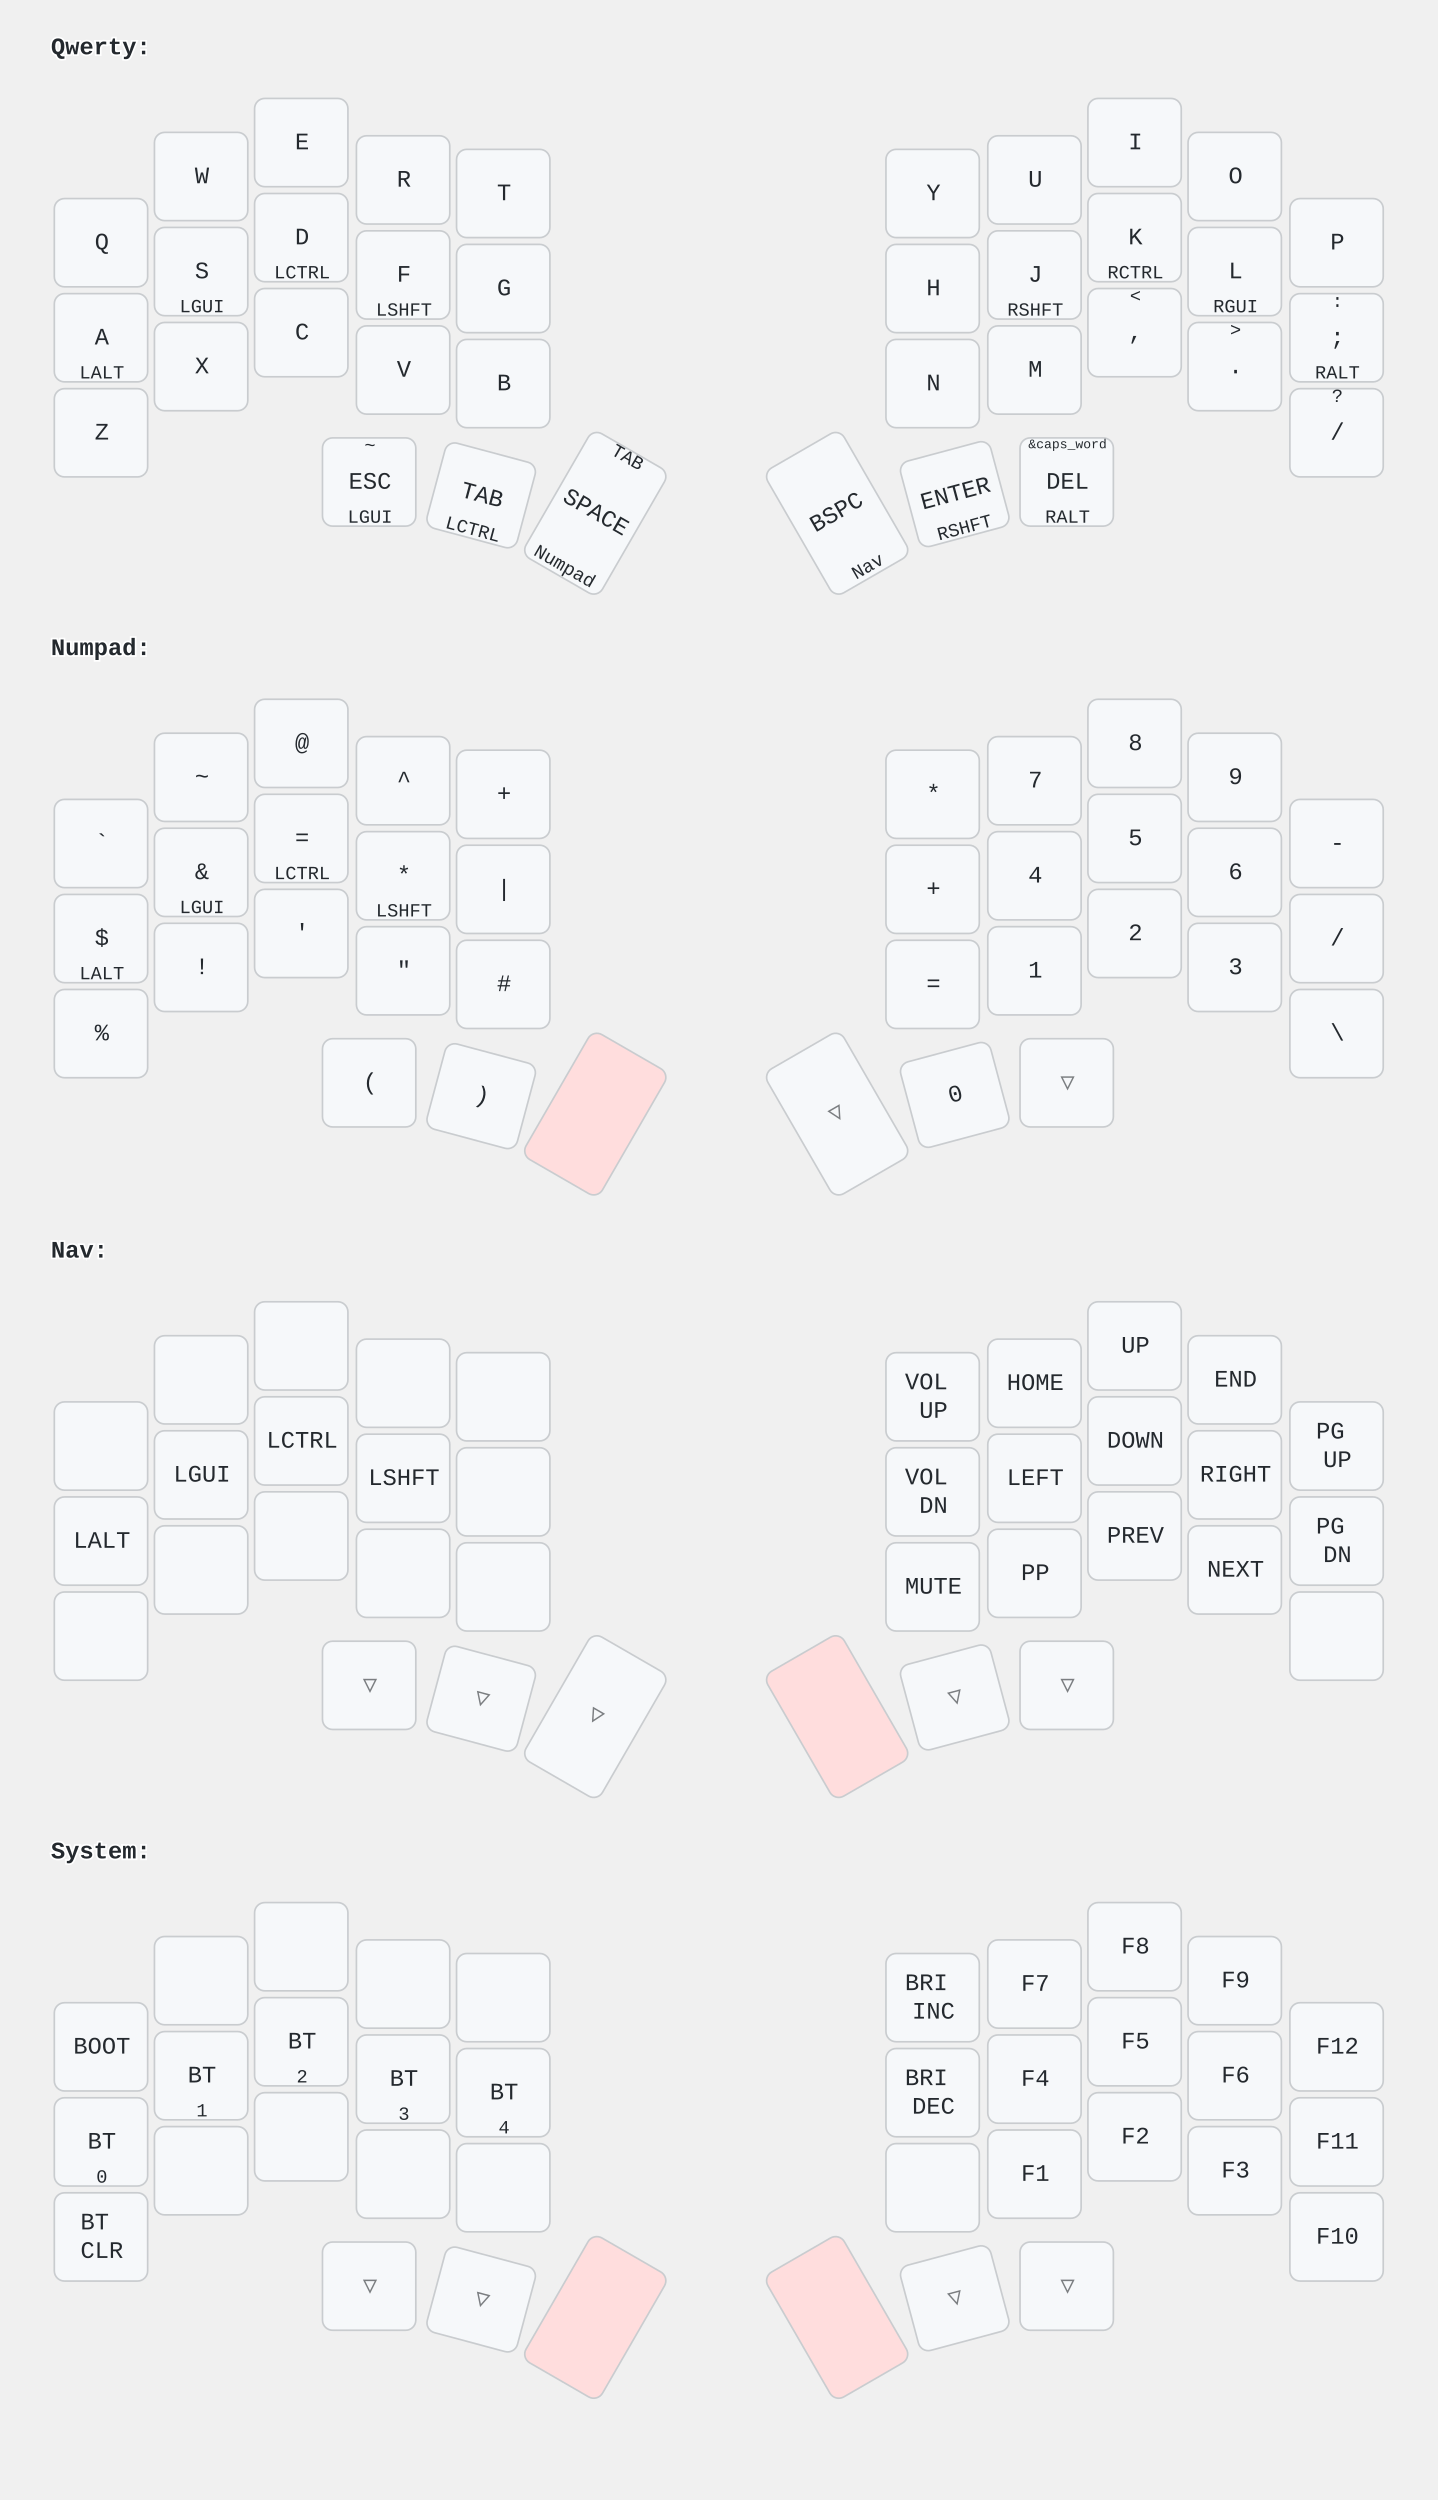
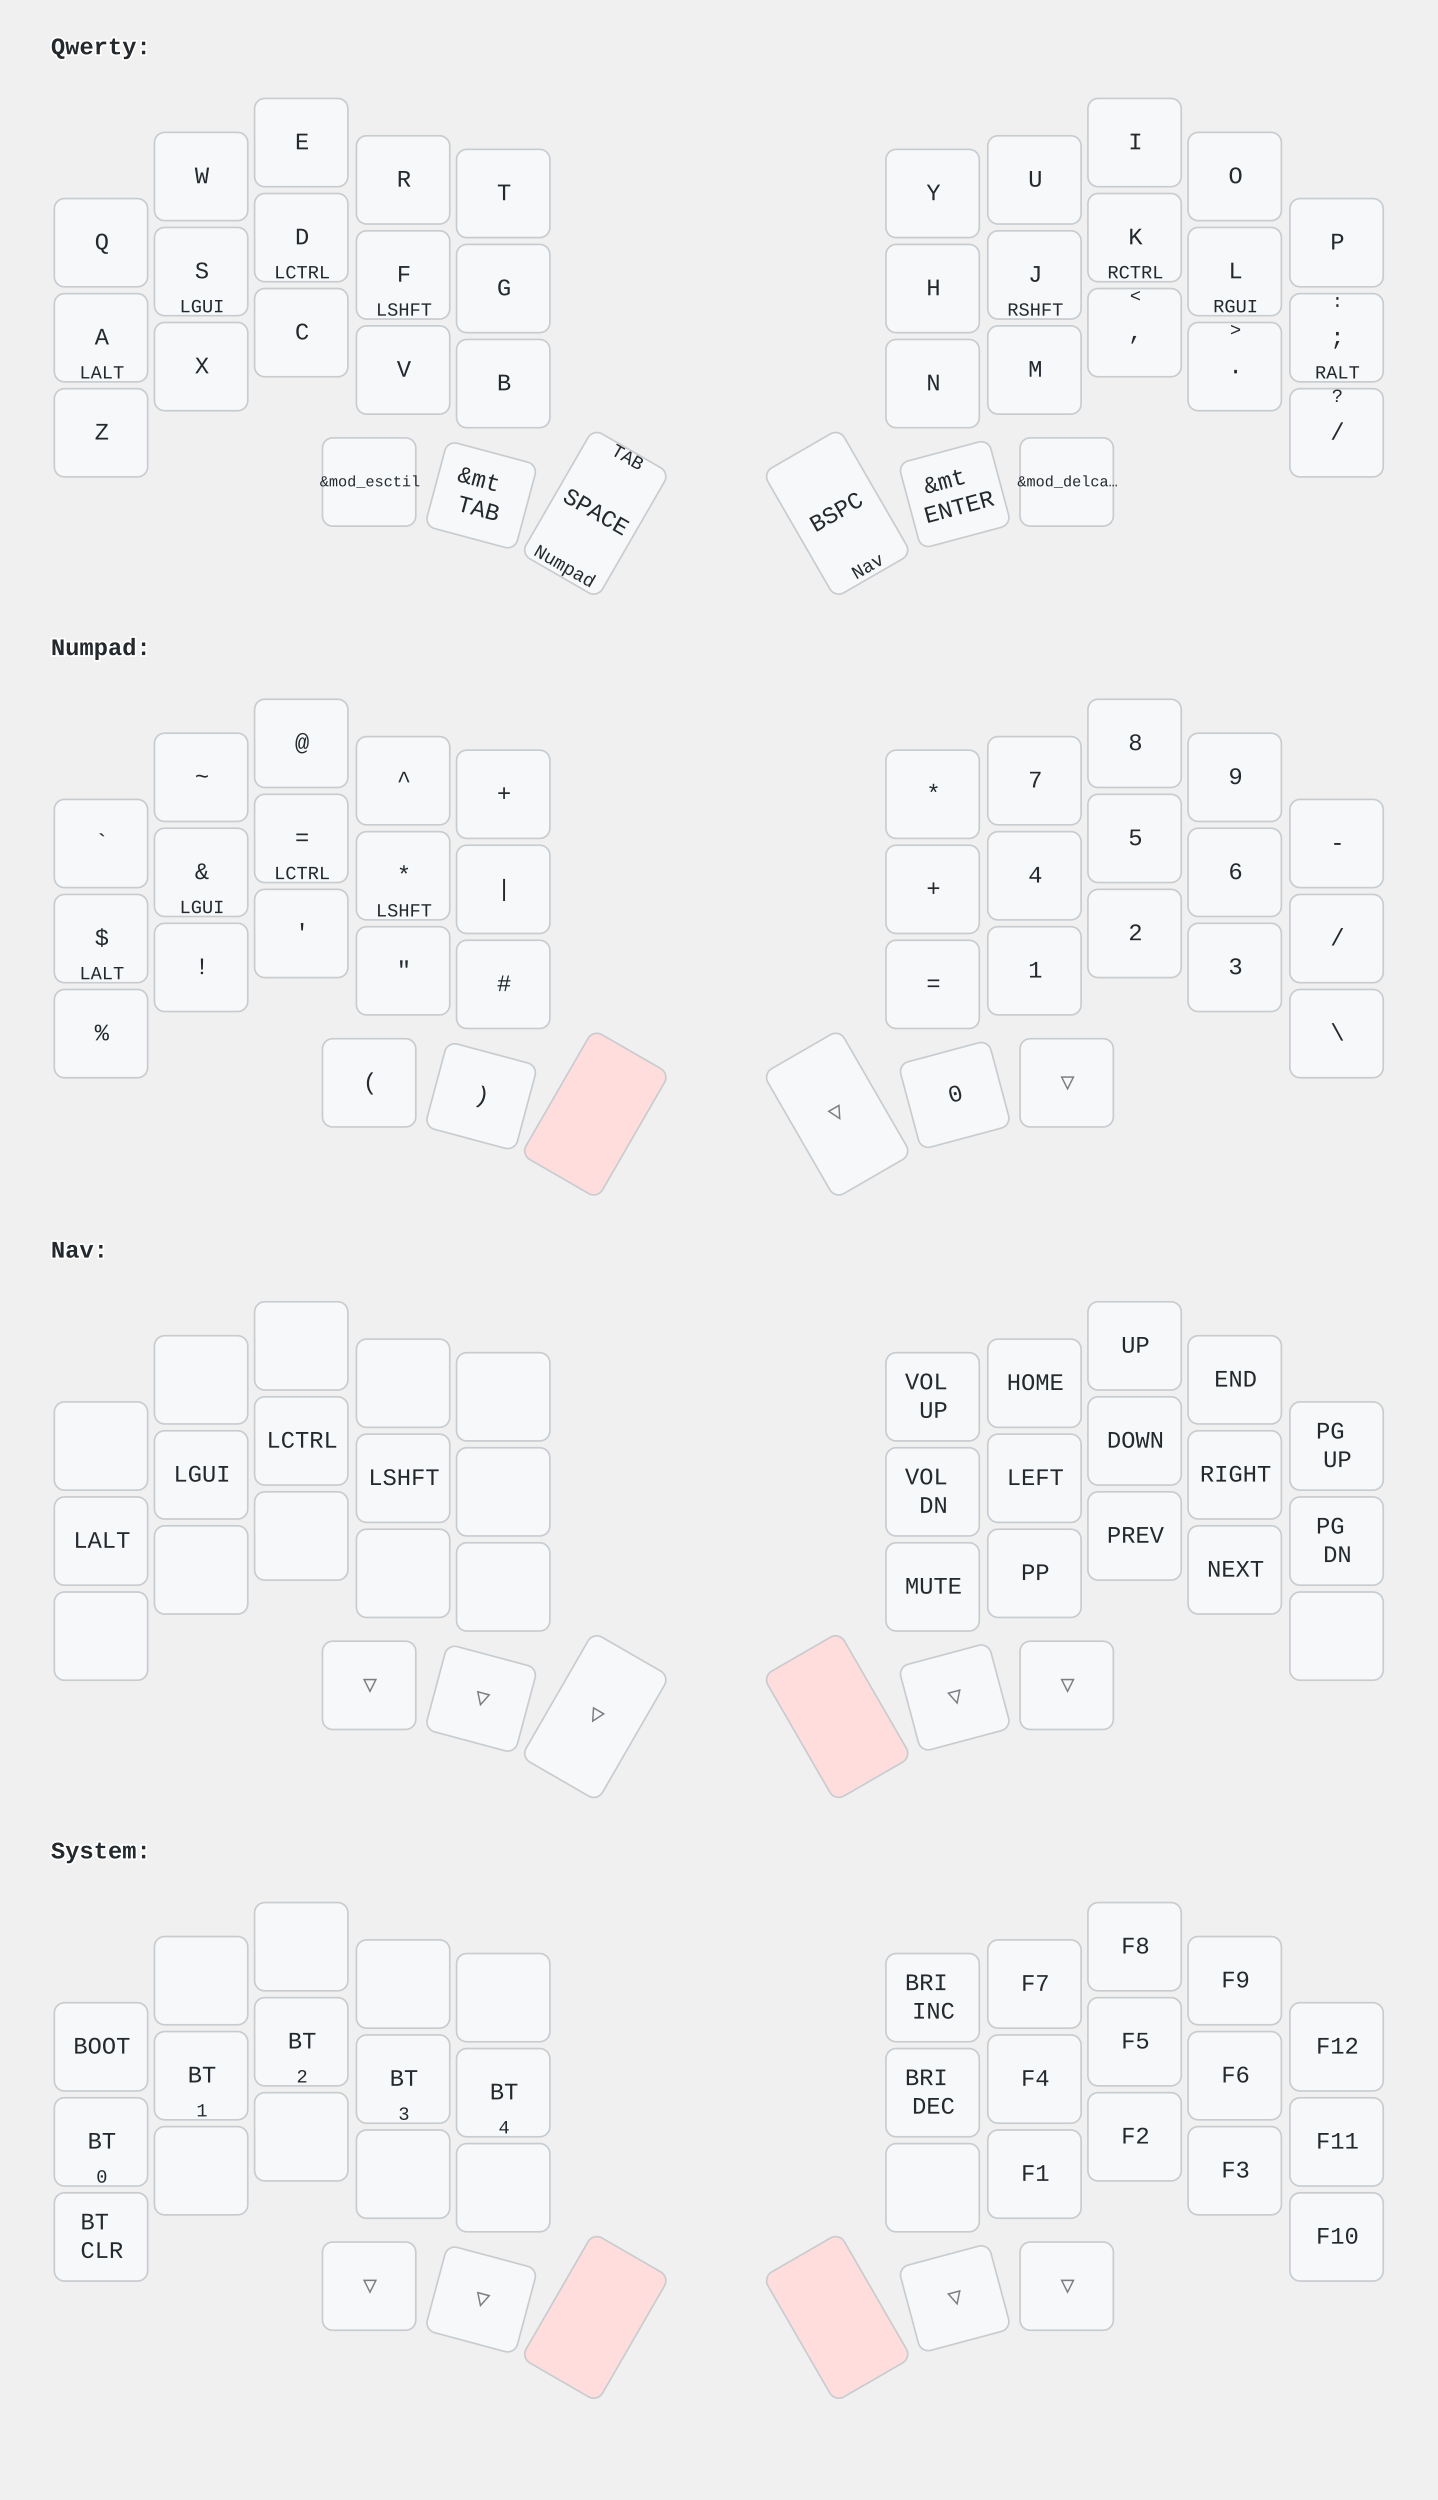
<svg xmlns="http://www.w3.org/2000/svg" width="847" height="1473" viewBox="0 0 847 1473" class="keymap">
  <style>/* inherit to force styles through use tags */
svg path {
    fill: inherit;
}

/* font and background color specifications */
svg.keymap {
    font-family: SFMono-Regular,Consolas,Liberation Mono,Menlo,monospace;
    font-size: 14px;
    font-kerning: normal;
    text-rendering: optimizeLegibility;
    fill: #24292e;
}

/* default key styling */
rect.key {
    fill: #f6f8fa;
    stroke: #c9cccf;
    stroke-width: 1;
}

/* default key side styling, only used is draw_key_sides is set */
rect.side {
    filter: brightness(90%);
}

/* color accent for combo boxes */
rect.combo, rect.combo-separate {
    fill: #cdf;
}

/* color accent for held keys */
rect.held, rect.combo.held {
    fill: #fdd;
}

/* color accent for ghost (optional) keys */
rect.ghost, rect.combo.ghost {
    stroke-dasharray: 4, 4;
    stroke-width: 2;
}

text {
    text-anchor: middle;
    dominant-baseline: middle;
}

/* styling for layer labels */
text.label {
    font-weight: bold;
    text-anchor: start;
    stroke: white;
    stroke-width: 2;
    paint-order: stroke;
}

/* styling for combo tap, and key hold/shifted label text */
text.combo, text.hold, text.shifted {
    font-size: 11px;
}

text.hold {
    text-anchor: middle;
    dominant-baseline: auto;
}

text.shifted {
    text-anchor: middle;
    dominant-baseline: hanging;
}

/* styling for hold/shifted label text in combo box */
text.combo.hold, text.combo.shifted {
    font-size: 8px;
}

/* lighter symbol for transparent keys */
text.trans {
    fill: #7b7e81;
}

/* styling for combo dendrons */
path.combo {
    stroke-width: 1;
    stroke: gray;
    fill: none;
}

/* Start Tabler Icons Cleanup */
/* cannot use height/width with glyphs */
.icon-tabler &gt; path {
    fill: inherit;
    stroke: inherit;
    stroke-width: 2;
}
/* hide tabler's default box */
.icon-tabler &gt; path[stroke="none"][fill="none"] {
    visibility: hidden;
}
/* End Tabler Icons Cleanup */
</style>
  <g transform="translate(30, 0)" class="layer-Qwerty">
    <text x="0" y="28" class="label" id="Qwerty">Qwerty:</text>
    <g transform="translate(0, 56)">
      <g transform="translate(30, 87)" class="key keypos-0">
        <rect rx="6" ry="6" x="-28" y="-26" width="55" height="52" class="key" />
        <text x="0" y="0" class="key tap">Q</text>
      </g>
      <g transform="translate(89, 48)" class="key keypos-1">
        <rect rx="6" ry="6" x="-28" y="-26" width="55" height="52" class="key" />
        <text x="0" y="0" class="key tap">W</text>
      </g>
      <g transform="translate(148, 28)" class="key keypos-2">
        <rect rx="6" ry="6" x="-28" y="-26" width="55" height="52" class="key" />
        <text x="0" y="0" class="key tap">E</text>
      </g>
      <g transform="translate(208, 50)" class="key keypos-3">
        <rect rx="6" ry="6" x="-28" y="-26" width="55" height="52" class="key" />
        <text x="0" y="0" class="key tap">R</text>
      </g>
      <g transform="translate(267, 58)" class="key keypos-4">
        <rect rx="6" ry="6" x="-28" y="-26" width="55" height="52" class="key" />
        <text x="0" y="0" class="key tap">T</text>
      </g>
      <g transform="translate(520, 58)" class="key keypos-5">
        <rect rx="6" ry="6" x="-28" y="-26" width="55" height="52" class="key" />
        <text x="0" y="0" class="key tap">Y</text>
      </g>
      <g transform="translate(580, 50)" class="key keypos-6">
        <rect rx="6" ry="6" x="-28" y="-26" width="55" height="52" class="key" />
        <text x="0" y="0" class="key tap">U</text>
      </g>
      <g transform="translate(639, 28)" class="key keypos-7">
        <rect rx="6" ry="6" x="-28" y="-26" width="55" height="52" class="key" />
        <text x="0" y="0" class="key tap">I</text>
      </g>
      <g transform="translate(698, 48)" class="key keypos-8">
        <rect rx="6" ry="6" x="-28" y="-26" width="55" height="52" class="key" />
        <text x="0" y="0" class="key tap">O</text>
      </g>
      <g transform="translate(758, 87)" class="key keypos-9">
        <rect rx="6" ry="6" x="-28" y="-26" width="55" height="52" class="key" />
        <text x="0" y="0" class="key tap">P</text>
      </g>
      <g transform="translate(30, 143)" class="key keypos-10">
        <rect rx="6" ry="6" x="-28" y="-26" width="55" height="52" class="key" />
        <text x="0" y="0" class="key tap">A</text>
        <text x="0" y="24" class="key hold">LALT</text>
      </g>
      <g transform="translate(89, 104)" class="key keypos-11">
        <rect rx="6" ry="6" x="-28" y="-26" width="55" height="52" class="key" />
        <text x="0" y="0" class="key tap">S</text>
        <text x="0" y="24" class="key hold">LGUI</text>
      </g>
      <g transform="translate(148, 84)" class="key keypos-12">
        <rect rx="6" ry="6" x="-28" y="-26" width="55" height="52" class="key" />
        <text x="0" y="0" class="key tap">D</text>
        <text x="0" y="24" class="key hold">LCTRL</text>
      </g>
      <g transform="translate(208, 106)" class="key keypos-13">
        <rect rx="6" ry="6" x="-28" y="-26" width="55" height="52" class="key" />
        <text x="0" y="0" class="key tap">F</text>
        <text x="0" y="24" class="key hold">LSHFT</text>
      </g>
      <g transform="translate(267, 114)" class="key keypos-14">
        <rect rx="6" ry="6" x="-28" y="-26" width="55" height="52" class="key" />
        <text x="0" y="0" class="key tap">G</text>
      </g>
      <g transform="translate(520, 114)" class="key keypos-15">
        <rect rx="6" ry="6" x="-28" y="-26" width="55" height="52" class="key" />
        <text x="0" y="0" class="key tap">H</text>
      </g>
      <g transform="translate(580, 106)" class="key keypos-16">
        <rect rx="6" ry="6" x="-28" y="-26" width="55" height="52" class="key" />
        <text x="0" y="0" class="key tap">J</text>
        <text x="0" y="24" class="key hold">RSHFT</text>
      </g>
      <g transform="translate(639, 84)" class="key keypos-17">
        <rect rx="6" ry="6" x="-28" y="-26" width="55" height="52" class="key" />
        <text x="0" y="0" class="key tap">K</text>
        <text x="0" y="24" class="key hold">RCTRL</text>
      </g>
      <g transform="translate(698, 104)" class="key keypos-18">
        <rect rx="6" ry="6" x="-28" y="-26" width="55" height="52" class="key" />
        <text x="0" y="0" class="key tap">L</text>
        <text x="0" y="24" class="key hold">RGUI</text>
      </g>
      <g transform="translate(758, 143)" class="key keypos-19">
        <rect rx="6" ry="6" x="-28" y="-26" width="55" height="52" class="key" />
        <text x="0" y="0" class="key tap">;</text>
        <text x="0" y="24" class="key hold">RALT</text>
        <text x="0" y="-24" class="key shifted">:</text>
      </g>
      <g transform="translate(30, 199)" class="key keypos-20">
        <rect rx="6" ry="6" x="-28" y="-26" width="55" height="52" class="key" />
        <text x="0" y="0" class="key tap">Z</text>
      </g>
      <g transform="translate(89, 160)" class="key keypos-21">
        <rect rx="6" ry="6" x="-28" y="-26" width="55" height="52" class="key" />
        <text x="0" y="0" class="key tap">X</text>
      </g>
      <g transform="translate(148, 140)" class="key keypos-22">
        <rect rx="6" ry="6" x="-28" y="-26" width="55" height="52" class="key" />
        <text x="0" y="0" class="key tap">C</text>
      </g>
      <g transform="translate(208, 162)" class="key keypos-23">
        <rect rx="6" ry="6" x="-28" y="-26" width="55" height="52" class="key" />
        <text x="0" y="0" class="key tap">V</text>
      </g>
      <g transform="translate(267, 170)" class="key keypos-24">
        <rect rx="6" ry="6" x="-28" y="-26" width="55" height="52" class="key" />
        <text x="0" y="0" class="key tap">B</text>
      </g>
      <g transform="translate(520, 170)" class="key keypos-25">
        <rect rx="6" ry="6" x="-28" y="-26" width="55" height="52" class="key" />
        <text x="0" y="0" class="key tap">N</text>
      </g>
      <g transform="translate(580, 162)" class="key keypos-26">
        <rect rx="6" ry="6" x="-28" y="-26" width="55" height="52" class="key" />
        <text x="0" y="0" class="key tap">M</text>
      </g>
      <g transform="translate(639, 140)" class="key keypos-27">
        <rect rx="6" ry="6" x="-28" y="-26" width="55" height="52" class="key" />
        <text x="0" y="0" class="key tap">,</text>
        <text x="0" y="-24" class="key shifted">&lt;</text>
      </g>
      <g transform="translate(698, 160)" class="key keypos-28">
        <rect rx="6" ry="6" x="-28" y="-26" width="55" height="52" class="key" />
        <text x="0" y="0" class="key tap">.</text>
        <text x="0" y="-24" class="key shifted">&gt;</text>
      </g>
      <g transform="translate(758, 199)" class="key keypos-29">
        <rect rx="6" ry="6" x="-28" y="-26" width="55" height="52" class="key" />
        <text x="0" y="0" class="key tap">/</text>
        <text x="0" y="-24" class="key shifted">?</text>
      </g>
      <g transform="translate(188, 228)" class="key keypos-30">
        <rect rx="6" ry="6" x="-28" y="-26" width="55" height="52" class="key" />
-         <text x="0" y="0" class="key tap">ESC</text>
-         <text x="0" y="24" class="key hold">LGUI</text>
-         <text x="0" y="-24" class="key shifted">~</text>
+         <text x="0" y="0" class="key tap">
+           <tspan style="font-size: 64%">&amp;mod_esctil</tspan>
+         </text>
      </g>
      <g transform="translate(254, 236) rotate(15.0)" class="key keypos-31">
        <rect rx="6" ry="6" x="-28" y="-26" width="55" height="52" class="key" />
-         <text x="0" y="0" class="key tap">TAB</text>
-         <text x="0" y="24" class="key hold">LCTRL</text>
+         <text x="0" y="0" class="key tap">
+           <tspan x="0" dy="-0.6em">&amp;mt</tspan>
+           <tspan x="0" dy="1.2em">TAB</tspan>
+         </text>
      </g>
      <g transform="translate(321, 246) rotate(30.0)" class="key keypos-32">
        <rect rx="6" ry="6" x="-26" y="-42" width="52" height="85" class="key" />
        <text x="0" y="0" class="key tap">SPACE</text>
        <a href="#Numpad">
          <text x="0" y="40" class="key hold layer-activator">Numpad</text>
        </a>
        <text x="0" y="-40" class="key shifted">TAB</text>
      </g>
      <g transform="translate(463, 246) rotate(-30.0)" class="key keypos-33">
        <rect rx="6" ry="6" x="-26" y="-42" width="52" height="85" class="key" />
        <text x="0" y="0" class="key tap">BSPC</text>
        <a href="#Nav">
          <text x="0" y="40" class="key hold layer-activator">Nav</text>
        </a>
      </g>
      <g transform="translate(533, 235) rotate(-15.0)" class="key keypos-34">
        <rect rx="6" ry="6" x="-28" y="-26" width="55" height="52" class="key" />
-         <text x="0" y="0" class="key tap">ENTER</text>
-         <text x="0" y="24" class="key hold">RSHFT</text>
+         <text x="0" y="0" class="key tap">
+           <tspan x="0" dy="-0.6em">&amp;mt</tspan>
+           <tspan x="0" dy="1.2em">ENTER</tspan>
+         </text>
      </g>
      <g transform="translate(599, 228)" class="key keypos-35">
        <rect rx="6" ry="6" x="-28" y="-26" width="55" height="52" class="key" />
-         <text x="0" y="0" class="key tap">DEL</text>
-         <text x="0" y="24" class="key hold">RALT</text>
-         <text x="0" y="-24" class="key shifted">
-           <tspan style="font-size: 70%">&amp;caps_word</tspan>
+         <text x="0" y="0" class="key tap">
+           <tspan style="font-size: 64%">&amp;mod_delca…</tspan>
        </text>
      </g>
    </g>
  </g>
  <g transform="translate(30, 354)" class="layer-Numpad">
    <text x="0" y="28" class="label" id="Numpad">Numpad:</text>
    <g transform="translate(0, 56)">
      <g transform="translate(30, 87)" class="key keypos-0">
        <rect rx="6" ry="6" x="-28" y="-26" width="55" height="52" class="key" />
        <text x="0" y="0" class="key tap">`</text>
      </g>
      <g transform="translate(89, 48)" class="key keypos-1">
        <rect rx="6" ry="6" x="-28" y="-26" width="55" height="52" class="key" />
        <text x="0" y="0" class="key tap">~</text>
      </g>
      <g transform="translate(148, 28)" class="key keypos-2">
        <rect rx="6" ry="6" x="-28" y="-26" width="55" height="52" class="key" />
        <text x="0" y="0" class="key tap">@</text>
      </g>
      <g transform="translate(208, 50)" class="key keypos-3">
        <rect rx="6" ry="6" x="-28" y="-26" width="55" height="52" class="key" />
        <text x="0" y="0" class="key tap">^</text>
      </g>
      <g transform="translate(267, 58)" class="key keypos-4">
        <rect rx="6" ry="6" x="-28" y="-26" width="55" height="52" class="key" />
        <text x="0" y="0" class="key tap">+</text>
      </g>
      <g transform="translate(520, 58)" class="key keypos-5">
        <rect rx="6" ry="6" x="-28" y="-26" width="55" height="52" class="key" />
        <text x="0" y="0" class="key tap">*</text>
      </g>
      <g transform="translate(580, 50)" class="key keypos-6">
        <rect rx="6" ry="6" x="-28" y="-26" width="55" height="52" class="key" />
        <text x="0" y="0" class="key tap">7</text>
      </g>
      <g transform="translate(639, 28)" class="key keypos-7">
        <rect rx="6" ry="6" x="-28" y="-26" width="55" height="52" class="key" />
        <text x="0" y="0" class="key tap">8</text>
      </g>
      <g transform="translate(698, 48)" class="key keypos-8">
        <rect rx="6" ry="6" x="-28" y="-26" width="55" height="52" class="key" />
        <text x="0" y="0" class="key tap">9</text>
      </g>
      <g transform="translate(758, 87)" class="key keypos-9">
        <rect rx="6" ry="6" x="-28" y="-26" width="55" height="52" class="key" />
        <text x="0" y="0" class="key tap">-</text>
      </g>
      <g transform="translate(30, 143)" class="key keypos-10">
        <rect rx="6" ry="6" x="-28" y="-26" width="55" height="52" class="key" />
        <text x="0" y="0" class="key tap">$</text>
        <text x="0" y="24" class="key hold">LALT</text>
      </g>
      <g transform="translate(89, 104)" class="key keypos-11">
        <rect rx="6" ry="6" x="-28" y="-26" width="55" height="52" class="key" />
        <text x="0" y="0" class="key tap">&amp;</text>
        <text x="0" y="24" class="key hold">LGUI</text>
      </g>
      <g transform="translate(148, 84)" class="key keypos-12">
        <rect rx="6" ry="6" x="-28" y="-26" width="55" height="52" class="key" />
        <text x="0" y="0" class="key tap">=</text>
        <text x="0" y="24" class="key hold">LCTRL</text>
      </g>
      <g transform="translate(208, 106)" class="key keypos-13">
        <rect rx="6" ry="6" x="-28" y="-26" width="55" height="52" class="key" />
        <text x="0" y="0" class="key tap">*</text>
        <text x="0" y="24" class="key hold">LSHFT</text>
      </g>
      <g transform="translate(267, 114)" class="key keypos-14">
        <rect rx="6" ry="6" x="-28" y="-26" width="55" height="52" class="key" />
        <text x="0" y="0" class="key tap">|</text>
      </g>
      <g transform="translate(520, 114)" class="key keypos-15">
        <rect rx="6" ry="6" x="-28" y="-26" width="55" height="52" class="key" />
        <text x="0" y="0" class="key tap">+</text>
      </g>
      <g transform="translate(580, 106)" class="key keypos-16">
        <rect rx="6" ry="6" x="-28" y="-26" width="55" height="52" class="key" />
        <text x="0" y="0" class="key tap">4</text>
      </g>
      <g transform="translate(639, 84)" class="key keypos-17">
        <rect rx="6" ry="6" x="-28" y="-26" width="55" height="52" class="key" />
        <text x="0" y="0" class="key tap">5</text>
      </g>
      <g transform="translate(698, 104)" class="key keypos-18">
        <rect rx="6" ry="6" x="-28" y="-26" width="55" height="52" class="key" />
        <text x="0" y="0" class="key tap">6</text>
      </g>
      <g transform="translate(758, 143)" class="key keypos-19">
        <rect rx="6" ry="6" x="-28" y="-26" width="55" height="52" class="key" />
        <text x="0" y="0" class="key tap">/</text>
      </g>
      <g transform="translate(30, 199)" class="key keypos-20">
        <rect rx="6" ry="6" x="-28" y="-26" width="55" height="52" class="key" />
        <text x="0" y="0" class="key tap">%</text>
      </g>
      <g transform="translate(89, 160)" class="key keypos-21">
        <rect rx="6" ry="6" x="-28" y="-26" width="55" height="52" class="key" />
        <text x="0" y="0" class="key tap">!</text>
      </g>
      <g transform="translate(148, 140)" class="key keypos-22">
        <rect rx="6" ry="6" x="-28" y="-26" width="55" height="52" class="key" />
        <text x="0" y="0" class="key tap">'</text>
      </g>
      <g transform="translate(208, 162)" class="key keypos-23">
        <rect rx="6" ry="6" x="-28" y="-26" width="55" height="52" class="key" />
        <text x="0" y="0" class="key tap">"</text>
      </g>
      <g transform="translate(267, 170)" class="key keypos-24">
        <rect rx="6" ry="6" x="-28" y="-26" width="55" height="52" class="key" />
        <text x="0" y="0" class="key tap">#</text>
      </g>
      <g transform="translate(520, 170)" class="key keypos-25">
        <rect rx="6" ry="6" x="-28" y="-26" width="55" height="52" class="key" />
        <text x="0" y="0" class="key tap">=</text>
      </g>
      <g transform="translate(580, 162)" class="key keypos-26">
        <rect rx="6" ry="6" x="-28" y="-26" width="55" height="52" class="key" />
        <text x="0" y="0" class="key tap">1</text>
      </g>
      <g transform="translate(639, 140)" class="key keypos-27">
        <rect rx="6" ry="6" x="-28" y="-26" width="55" height="52" class="key" />
        <text x="0" y="0" class="key tap">2</text>
      </g>
      <g transform="translate(698, 160)" class="key keypos-28">
        <rect rx="6" ry="6" x="-28" y="-26" width="55" height="52" class="key" />
        <text x="0" y="0" class="key tap">3</text>
      </g>
      <g transform="translate(758, 199)" class="key keypos-29">
        <rect rx="6" ry="6" x="-28" y="-26" width="55" height="52" class="key" />
        <text x="0" y="0" class="key tap">\</text>
      </g>
      <g transform="translate(188, 228)" class="key keypos-30">
        <rect rx="6" ry="6" x="-28" y="-26" width="55" height="52" class="key" />
        <text x="0" y="0" class="key tap">(</text>
      </g>
      <g transform="translate(254, 236) rotate(15.0)" class="key keypos-31">
        <rect rx="6" ry="6" x="-28" y="-26" width="55" height="52" class="key" />
        <text x="0" y="0" class="key tap">)</text>
      </g>
      <g transform="translate(321, 246) rotate(30.0)" class="key held keypos-32">
        <rect rx="6" ry="6" x="-26" y="-42" width="52" height="85" class="key held" />
      </g>
      <g transform="translate(463, 246) rotate(-30.0)" class="key trans keypos-33">
        <rect rx="6" ry="6" x="-26" y="-42" width="52" height="85" class="key trans" />
        <text x="0" y="0" class="key trans tap">▽</text>
      </g>
      <g transform="translate(533, 235) rotate(-15.0)" class="key keypos-34">
        <rect rx="6" ry="6" x="-28" y="-26" width="55" height="52" class="key" />
        <text x="0" y="0" class="key tap">0</text>
      </g>
      <g transform="translate(599, 228)" class="key trans keypos-35">
        <rect rx="6" ry="6" x="-28" y="-26" width="55" height="52" class="key trans" />
        <text x="0" y="0" class="key trans tap">▽</text>
      </g>
    </g>
  </g>
  <g transform="translate(30, 709)" class="layer-Nav">
    <text x="0" y="28" class="label" id="Nav">Nav:</text>
    <g transform="translate(0, 56)">
      <g transform="translate(30, 87)" class="key keypos-0">
        <rect rx="6" ry="6" x="-28" y="-26" width="55" height="52" class="key" />
      </g>
      <g transform="translate(89, 48)" class="key keypos-1">
        <rect rx="6" ry="6" x="-28" y="-26" width="55" height="52" class="key" />
      </g>
      <g transform="translate(148, 28)" class="key keypos-2">
        <rect rx="6" ry="6" x="-28" y="-26" width="55" height="52" class="key" />
      </g>
      <g transform="translate(208, 50)" class="key keypos-3">
        <rect rx="6" ry="6" x="-28" y="-26" width="55" height="52" class="key" />
      </g>
      <g transform="translate(267, 58)" class="key keypos-4">
        <rect rx="6" ry="6" x="-28" y="-26" width="55" height="52" class="key" />
      </g>
      <g transform="translate(520, 58)" class="key keypos-5">
        <rect rx="6" ry="6" x="-28" y="-26" width="55" height="52" class="key" />
        <text x="0" y="0" class="key tap">
          <tspan x="0" dy="-0.6em">VOL</tspan>
          <tspan x="0" dy="1.2em">UP</tspan>
        </text>
      </g>
      <g transform="translate(580, 50)" class="key keypos-6">
        <rect rx="6" ry="6" x="-28" y="-26" width="55" height="52" class="key" />
        <text x="0" y="0" class="key tap">HOME</text>
      </g>
      <g transform="translate(639, 28)" class="key keypos-7">
        <rect rx="6" ry="6" x="-28" y="-26" width="55" height="52" class="key" />
        <text x="0" y="0" class="key tap">UP</text>
      </g>
      <g transform="translate(698, 48)" class="key keypos-8">
        <rect rx="6" ry="6" x="-28" y="-26" width="55" height="52" class="key" />
        <text x="0" y="0" class="key tap">END</text>
      </g>
      <g transform="translate(758, 87)" class="key keypos-9">
        <rect rx="6" ry="6" x="-28" y="-26" width="55" height="52" class="key" />
        <text x="0" y="0" class="key tap">
          <tspan x="0" dy="-0.6em">PG</tspan>
          <tspan x="0" dy="1.2em">UP</tspan>
        </text>
      </g>
      <g transform="translate(30, 143)" class="key keypos-10">
        <rect rx="6" ry="6" x="-28" y="-26" width="55" height="52" class="key" />
        <text x="0" y="0" class="key tap">LALT</text>
      </g>
      <g transform="translate(89, 104)" class="key keypos-11">
        <rect rx="6" ry="6" x="-28" y="-26" width="55" height="52" class="key" />
        <text x="0" y="0" class="key tap">LGUI</text>
      </g>
      <g transform="translate(148, 84)" class="key keypos-12">
        <rect rx="6" ry="6" x="-28" y="-26" width="55" height="52" class="key" />
        <text x="0" y="0" class="key tap">LCTRL</text>
      </g>
      <g transform="translate(208, 106)" class="key keypos-13">
        <rect rx="6" ry="6" x="-28" y="-26" width="55" height="52" class="key" />
        <text x="0" y="0" class="key tap">LSHFT</text>
      </g>
      <g transform="translate(267, 114)" class="key keypos-14">
        <rect rx="6" ry="6" x="-28" y="-26" width="55" height="52" class="key" />
      </g>
      <g transform="translate(520, 114)" class="key keypos-15">
        <rect rx="6" ry="6" x="-28" y="-26" width="55" height="52" class="key" />
        <text x="0" y="0" class="key tap">
          <tspan x="0" dy="-0.6em">VOL</tspan>
          <tspan x="0" dy="1.2em">DN</tspan>
        </text>
      </g>
      <g transform="translate(580, 106)" class="key keypos-16">
        <rect rx="6" ry="6" x="-28" y="-26" width="55" height="52" class="key" />
        <text x="0" y="0" class="key tap">LEFT</text>
      </g>
      <g transform="translate(639, 84)" class="key keypos-17">
        <rect rx="6" ry="6" x="-28" y="-26" width="55" height="52" class="key" />
        <text x="0" y="0" class="key tap">DOWN</text>
      </g>
      <g transform="translate(698, 104)" class="key keypos-18">
        <rect rx="6" ry="6" x="-28" y="-26" width="55" height="52" class="key" />
        <text x="0" y="0" class="key tap">RIGHT</text>
      </g>
      <g transform="translate(758, 143)" class="key keypos-19">
        <rect rx="6" ry="6" x="-28" y="-26" width="55" height="52" class="key" />
        <text x="0" y="0" class="key tap">
          <tspan x="0" dy="-0.6em">PG</tspan>
          <tspan x="0" dy="1.2em">DN</tspan>
        </text>
      </g>
      <g transform="translate(30, 199)" class="key keypos-20">
        <rect rx="6" ry="6" x="-28" y="-26" width="55" height="52" class="key" />
      </g>
      <g transform="translate(89, 160)" class="key keypos-21">
        <rect rx="6" ry="6" x="-28" y="-26" width="55" height="52" class="key" />
      </g>
      <g transform="translate(148, 140)" class="key keypos-22">
        <rect rx="6" ry="6" x="-28" y="-26" width="55" height="52" class="key" />
      </g>
      <g transform="translate(208, 162)" class="key keypos-23">
        <rect rx="6" ry="6" x="-28" y="-26" width="55" height="52" class="key" />
      </g>
      <g transform="translate(267, 170)" class="key keypos-24">
        <rect rx="6" ry="6" x="-28" y="-26" width="55" height="52" class="key" />
      </g>
      <g transform="translate(520, 170)" class="key keypos-25">
        <rect rx="6" ry="6" x="-28" y="-26" width="55" height="52" class="key" />
        <text x="0" y="0" class="key tap">MUTE</text>
      </g>
      <g transform="translate(580, 162)" class="key keypos-26">
        <rect rx="6" ry="6" x="-28" y="-26" width="55" height="52" class="key" />
        <text x="0" y="0" class="key tap">PP</text>
      </g>
      <g transform="translate(639, 140)" class="key keypos-27">
        <rect rx="6" ry="6" x="-28" y="-26" width="55" height="52" class="key" />
        <text x="0" y="0" class="key tap">PREV</text>
      </g>
      <g transform="translate(698, 160)" class="key keypos-28">
        <rect rx="6" ry="6" x="-28" y="-26" width="55" height="52" class="key" />
        <text x="0" y="0" class="key tap">NEXT</text>
      </g>
      <g transform="translate(758, 199)" class="key keypos-29">
        <rect rx="6" ry="6" x="-28" y="-26" width="55" height="52" class="key" />
      </g>
      <g transform="translate(188, 228)" class="key trans keypos-30">
        <rect rx="6" ry="6" x="-28" y="-26" width="55" height="52" class="key trans" />
        <text x="0" y="0" class="key trans tap">▽</text>
      </g>
      <g transform="translate(254, 236) rotate(15.0)" class="key trans keypos-31">
        <rect rx="6" ry="6" x="-28" y="-26" width="55" height="52" class="key trans" />
        <text x="0" y="0" class="key trans tap">▽</text>
      </g>
      <g transform="translate(321, 246) rotate(30.0)" class="key trans keypos-32">
        <rect rx="6" ry="6" x="-26" y="-42" width="52" height="85" class="key trans" />
        <text x="0" y="0" class="key trans tap">▽</text>
      </g>
      <g transform="translate(463, 246) rotate(-30.0)" class="key held keypos-33">
        <rect rx="6" ry="6" x="-26" y="-42" width="52" height="85" class="key held" />
      </g>
      <g transform="translate(533, 235) rotate(-15.0)" class="key trans keypos-34">
        <rect rx="6" ry="6" x="-28" y="-26" width="55" height="52" class="key trans" />
        <text x="0" y="0" class="key trans tap">▽</text>
      </g>
      <g transform="translate(599, 228)" class="key trans keypos-35">
        <rect rx="6" ry="6" x="-28" y="-26" width="55" height="52" class="key trans" />
        <text x="0" y="0" class="key trans tap">▽</text>
      </g>
    </g>
  </g>
  <g transform="translate(30, 1063)" class="layer-System">
    <text x="0" y="28" class="label" id="System">System:</text>
    <g transform="translate(0, 56)">
      <g transform="translate(30, 87)" class="key keypos-0">
        <rect rx="6" ry="6" x="-28" y="-26" width="55" height="52" class="key" />
        <text x="0" y="0" class="key tap">BOOT</text>
      </g>
      <g transform="translate(89, 48)" class="key keypos-1">
        <rect rx="6" ry="6" x="-28" y="-26" width="55" height="52" class="key" />
      </g>
      <g transform="translate(148, 28)" class="key keypos-2">
        <rect rx="6" ry="6" x="-28" y="-26" width="55" height="52" class="key" />
      </g>
      <g transform="translate(208, 50)" class="key keypos-3">
        <rect rx="6" ry="6" x="-28" y="-26" width="55" height="52" class="key" />
      </g>
      <g transform="translate(267, 58)" class="key keypos-4">
        <rect rx="6" ry="6" x="-28" y="-26" width="55" height="52" class="key" />
      </g>
      <g transform="translate(520, 58)" class="key keypos-5">
        <rect rx="6" ry="6" x="-28" y="-26" width="55" height="52" class="key" />
        <text x="0" y="0" class="key tap">
          <tspan x="0" dy="-0.6em">BRI</tspan>
          <tspan x="0" dy="1.2em">INC</tspan>
        </text>
      </g>
      <g transform="translate(580, 50)" class="key keypos-6">
        <rect rx="6" ry="6" x="-28" y="-26" width="55" height="52" class="key" />
        <text x="0" y="0" class="key tap">F7</text>
      </g>
      <g transform="translate(639, 28)" class="key keypos-7">
        <rect rx="6" ry="6" x="-28" y="-26" width="55" height="52" class="key" />
        <text x="0" y="0" class="key tap">F8</text>
      </g>
      <g transform="translate(698, 48)" class="key keypos-8">
        <rect rx="6" ry="6" x="-28" y="-26" width="55" height="52" class="key" />
        <text x="0" y="0" class="key tap">F9</text>
      </g>
      <g transform="translate(758, 87)" class="key keypos-9">
        <rect rx="6" ry="6" x="-28" y="-26" width="55" height="52" class="key" />
        <text x="0" y="0" class="key tap">F12</text>
      </g>
      <g transform="translate(30, 143)" class="key keypos-10">
        <rect rx="6" ry="6" x="-28" y="-26" width="55" height="52" class="key" />
        <text x="0" y="0" class="key tap">BT</text>
        <text x="0" y="24" class="key hold">0</text>
      </g>
      <g transform="translate(89, 104)" class="key keypos-11">
        <rect rx="6" ry="6" x="-28" y="-26" width="55" height="52" class="key" />
        <text x="0" y="0" class="key tap">BT</text>
        <text x="0" y="24" class="key hold">1</text>
      </g>
      <g transform="translate(148, 84)" class="key keypos-12">
        <rect rx="6" ry="6" x="-28" y="-26" width="55" height="52" class="key" />
        <text x="0" y="0" class="key tap">BT</text>
        <text x="0" y="24" class="key hold">2</text>
      </g>
      <g transform="translate(208, 106)" class="key keypos-13">
        <rect rx="6" ry="6" x="-28" y="-26" width="55" height="52" class="key" />
        <text x="0" y="0" class="key tap">BT</text>
        <text x="0" y="24" class="key hold">3</text>
      </g>
      <g transform="translate(267, 114)" class="key keypos-14">
        <rect rx="6" ry="6" x="-28" y="-26" width="55" height="52" class="key" />
        <text x="0" y="0" class="key tap">BT</text>
        <text x="0" y="24" class="key hold">4</text>
      </g>
      <g transform="translate(520, 114)" class="key keypos-15">
        <rect rx="6" ry="6" x="-28" y="-26" width="55" height="52" class="key" />
        <text x="0" y="0" class="key tap">
          <tspan x="0" dy="-0.6em">BRI</tspan>
          <tspan x="0" dy="1.2em">DEC</tspan>
        </text>
      </g>
      <g transform="translate(580, 106)" class="key keypos-16">
        <rect rx="6" ry="6" x="-28" y="-26" width="55" height="52" class="key" />
        <text x="0" y="0" class="key tap">F4</text>
      </g>
      <g transform="translate(639, 84)" class="key keypos-17">
        <rect rx="6" ry="6" x="-28" y="-26" width="55" height="52" class="key" />
        <text x="0" y="0" class="key tap">F5</text>
      </g>
      <g transform="translate(698, 104)" class="key keypos-18">
        <rect rx="6" ry="6" x="-28" y="-26" width="55" height="52" class="key" />
        <text x="0" y="0" class="key tap">F6</text>
      </g>
      <g transform="translate(758, 143)" class="key keypos-19">
        <rect rx="6" ry="6" x="-28" y="-26" width="55" height="52" class="key" />
        <text x="0" y="0" class="key tap">F11</text>
      </g>
      <g transform="translate(30, 199)" class="key keypos-20">
        <rect rx="6" ry="6" x="-28" y="-26" width="55" height="52" class="key" />
        <text x="0" y="0" class="key tap">
          <tspan x="0" dy="-0.6em">BT</tspan>
          <tspan x="0" dy="1.2em">CLR</tspan>
        </text>
      </g>
      <g transform="translate(89, 160)" class="key keypos-21">
        <rect rx="6" ry="6" x="-28" y="-26" width="55" height="52" class="key" />
      </g>
      <g transform="translate(148, 140)" class="key keypos-22">
        <rect rx="6" ry="6" x="-28" y="-26" width="55" height="52" class="key" />
      </g>
      <g transform="translate(208, 162)" class="key keypos-23">
        <rect rx="6" ry="6" x="-28" y="-26" width="55" height="52" class="key" />
      </g>
      <g transform="translate(267, 170)" class="key keypos-24">
        <rect rx="6" ry="6" x="-28" y="-26" width="55" height="52" class="key" />
      </g>
      <g transform="translate(520, 170)" class="key keypos-25">
        <rect rx="6" ry="6" x="-28" y="-26" width="55" height="52" class="key" />
      </g>
      <g transform="translate(580, 162)" class="key keypos-26">
        <rect rx="6" ry="6" x="-28" y="-26" width="55" height="52" class="key" />
        <text x="0" y="0" class="key tap">F1</text>
      </g>
      <g transform="translate(639, 140)" class="key keypos-27">
        <rect rx="6" ry="6" x="-28" y="-26" width="55" height="52" class="key" />
        <text x="0" y="0" class="key tap">F2</text>
      </g>
      <g transform="translate(698, 160)" class="key keypos-28">
        <rect rx="6" ry="6" x="-28" y="-26" width="55" height="52" class="key" />
        <text x="0" y="0" class="key tap">F3</text>
      </g>
      <g transform="translate(758, 199)" class="key keypos-29">
        <rect rx="6" ry="6" x="-28" y="-26" width="55" height="52" class="key" />
        <text x="0" y="0" class="key tap">F10</text>
      </g>
      <g transform="translate(188, 228)" class="key trans keypos-30">
        <rect rx="6" ry="6" x="-28" y="-26" width="55" height="52" class="key trans" />
        <text x="0" y="0" class="key trans tap">▽</text>
      </g>
      <g transform="translate(254, 236) rotate(15.0)" class="key trans keypos-31">
        <rect rx="6" ry="6" x="-28" y="-26" width="55" height="52" class="key trans" />
        <text x="0" y="0" class="key trans tap">▽</text>
      </g>
      <g transform="translate(321, 246) rotate(30.0)" class="key held keypos-32">
        <rect rx="6" ry="6" x="-26" y="-42" width="52" height="85" class="key held" />
      </g>
      <g transform="translate(463, 246) rotate(-30.0)" class="key held keypos-33">
        <rect rx="6" ry="6" x="-26" y="-42" width="52" height="85" class="key held" />
      </g>
      <g transform="translate(533, 235) rotate(-15.0)" class="key trans keypos-34">
        <rect rx="6" ry="6" x="-28" y="-26" width="55" height="52" class="key trans" />
        <text x="0" y="0" class="key trans tap">▽</text>
      </g>
      <g transform="translate(599, 228)" class="key trans keypos-35">
        <rect rx="6" ry="6" x="-28" y="-26" width="55" height="52" class="key trans" />
        <text x="0" y="0" class="key trans tap">▽</text>
      </g>
    </g>
  </g>
</svg>
